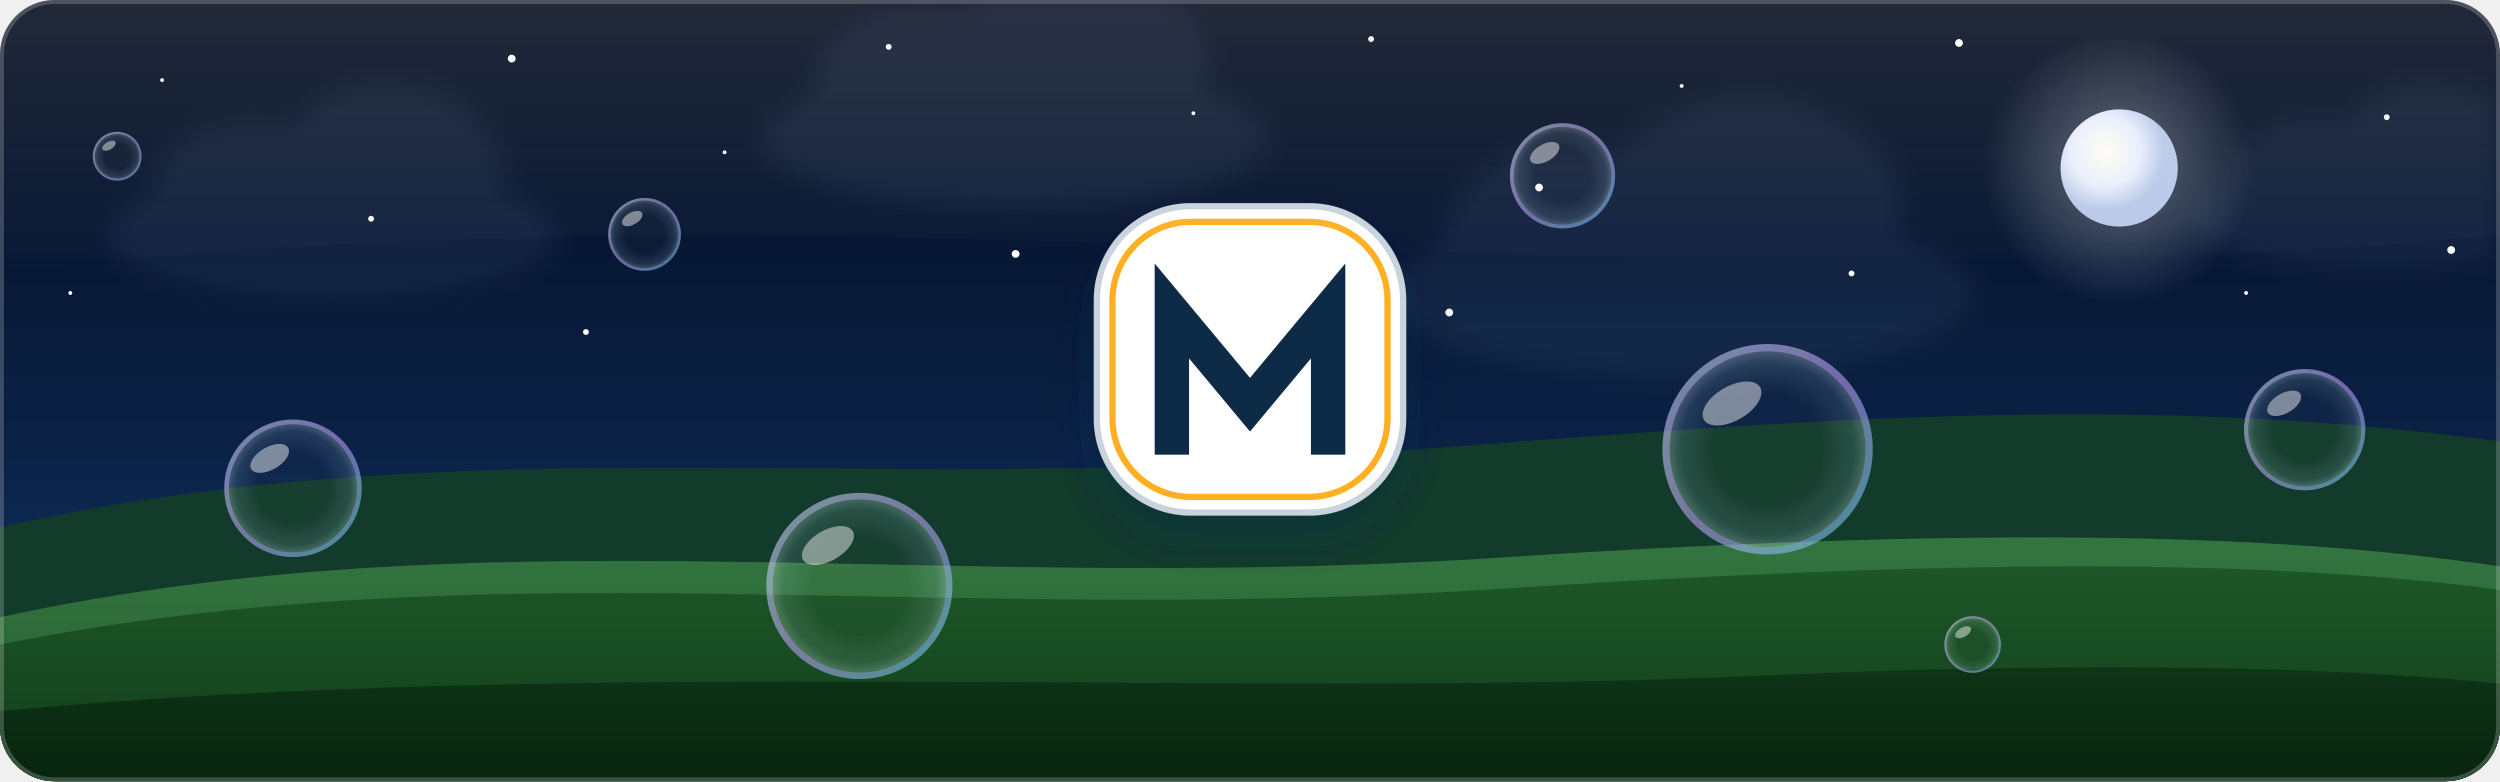
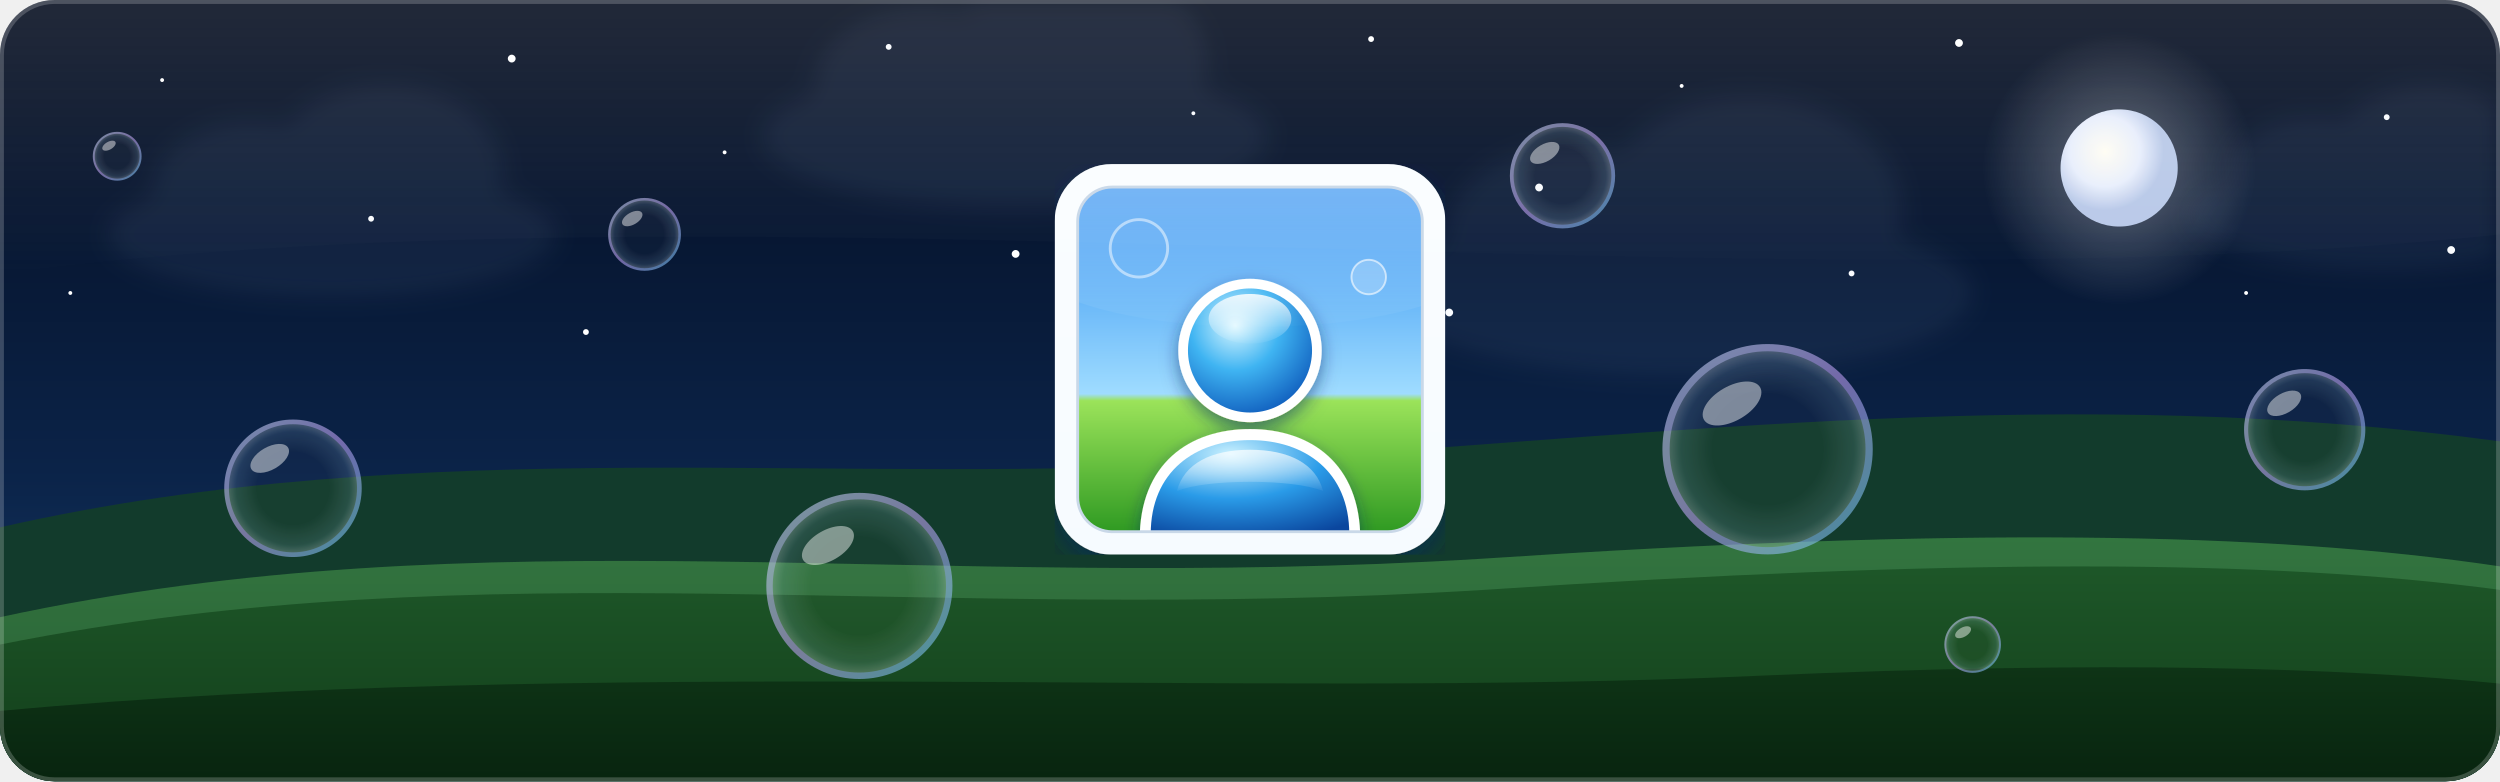
<svg xmlns="http://www.w3.org/2000/svg" viewBox="0 0 1280 400" width="1280" height="400" role="img" aria-label="MihawkOS">
  <defs>
    <linearGradient id="sky" x2="0" y2="1">
      <stop stop-color="#030b1d" />
      <stop offset=".6" stop-color="#0b2348" />
      <stop offset="1" stop-color="#174070" />
    </linearGradient>
    <radialGradient id="glow">
      <stop stop-color="#fff" stop-opacity=".35" />
      <stop offset="1" stop-color="#fff" stop-opacity="0" />
    </radialGradient>
    <radialGradient id="moon" cx=".38" cy=".36">
      <stop stop-color="#fffdf2" />
      <stop offset=".6" stop-color="#e8eefc" />
      <stop offset="1" stop-color="#b9c9e8" />
    </radialGradient>
    <linearGradient id="mid" x2="0" y2="1">
      <stop stop-color="#1f5a2a" />
      <stop offset="1" stop-color="#123d1a" />
    </linearGradient>
    <linearGradient id="near" x2="0" y2="1">
      <stop stop-color="#0e3416" />
      <stop offset="1" stop-color="#08240f" />
    </linearGradient>
    <radialGradient id="bub" cx=".5" cy=".5" r=".5">
      <stop offset=".55" stop-color="#fff" stop-opacity=".04" />
      <stop offset=".85" stop-color="#bfeaff" stop-opacity=".22" />
      <stop offset="1" stop-color="#fff" stop-opacity=".5" />
    </radialGradient>
    <linearGradient id="rim" x1="0" y1="0" x2="1" y2="1">
      <stop stop-color="#cfe6ff" />
      <stop offset=".5" stop-color="#c9a6ff" />
      <stop offset="1" stop-color="#6fd3ff" />
    </linearGradient>
    <linearGradient id="sheen" x2="0" y2="1">
      <stop stop-color="#fff" stop-opacity=".12" />
      <stop offset="1" stop-color="#fff" stop-opacity="0" />
    </linearGradient>
    <filter id="soft" x="-20%" y="-50%" width="140%" height="200%">
      <feGaussianBlur stdDeviation="6" />
    </filter>
    <filter id="lift" x="-30%" y="-30%" width="160%" height="170%">
      <feDropShadow dx="0" dy="6" stdDeviation="7" flood-color="#0a2850" flood-opacity=".35" />
    </filter>
    <clipPath id="frame">
      <rect width="1280" height="400" rx="28" />
    </clipPath>
  </defs>
  <g clip-path="url(#frame)">
    <rect width="1280" height="400" fill="url(#sky)" />
    <circle cx="83" cy="41" r="1" fill="#fff" />
    <circle cx="190" cy="112" r="1.5" fill="#fff" />
    <circle cx="262" cy="30" r="2" fill="#fff" />
    <circle cx="371" cy="78" r="1" fill="#fff" />
    <circle cx="455" cy="24" r="1.5" fill="#fff" />
    <circle cx="520" cy="130" r="2" fill="#fff" />
    <circle cx="611" cy="58" r="1" fill="#fff" />
    <circle cx="702" cy="20" r="1.5" fill="#fff" />
    <circle cx="788" cy="96" r="2" fill="#fff" />
    <circle cx="861" cy="44" r="1" fill="#fff" />
    <circle cx="948" cy="140" r="1.5" fill="#fff" />
    <circle cx="1003" cy="22" r="2" fill="#fff" />
    <circle cx="1150" cy="150" r="1" fill="#fff" />
    <circle cx="1222" cy="60" r="1.5" fill="#fff" />
    <circle cx="1255" cy="128" r="2" fill="#fff" />
    <circle cx="36" cy="150" r="1" fill="#fff" />
    <circle cx="300" cy="170" r="1.5" fill="#fff" />
    <circle cx="742" cy="160" r="2" fill="#fff" />
    <circle cx="1085" cy="86" r="70" fill="url(#glow)" />
    <circle cx="1085" cy="86" r="30" fill="url(#moon)" />
    <g fill="#aac8f0" opacity=".07" filter="url(#soft)">
      <ellipse cx="170" cy="120" rx="115" ry="32.2" />
      <ellipse cx="128.6" cy="97.46" rx="50.6" ry="35.42" />
      <ellipse cx="197.6" cy="87.8" rx="59.8" ry="45.08" />
      <ellipse cx="520" cy="70" rx="130" ry="36.4" />
      <ellipse cx="473.2" cy="44.52" rx="57.2" ry="40.04" />
      <ellipse cx="551.2" cy="33.6" rx="67.6" ry="50.96" />
      <ellipse cx="860" cy="150" rx="150" ry="42" />
      <ellipse cx="806" cy="120.6" rx="66" ry="46.2" />
      <ellipse cx="896" cy="108" rx="78" ry="58.8" />
      <ellipse cx="1220" cy="110" rx="100" ry="28" />
      <ellipse cx="1184" cy="90.4" rx="44" ry="30.8" />
      <ellipse cx="1244" cy="82" rx="52" ry="39.2" />
    </g>
    <path d="M0 270 C220 220 430 250 640 236 C860 222 1060 196 1280 226 V400 H0Z" fill="#123b2c" />
    <path d="M0 316 C250 262 470 304 760 286 C1000 270 1160 272 1280 290 V400 H0Z" fill="url(#mid)" />
    <path d="M0 316 C250 262 470 304 760 286 C1000 270 1160 272 1280 290 V302 C1160 286 1000 286 760 302 C470 320 250 280 0 330Z" fill="#8cf0a0" opacity=".18" />
    <path d="M0 364 C300 336 640 358 900 346 C1080 338 1200 342 1280 350 V400 H0Z" fill="url(#near)" />
    <g opacity=".55">
      <g>
        <circle cx="150" cy="250" r="34" fill="url(#bub)" stroke="url(#rim)" stroke-width="2.4" />
        <ellipse cx="138.1" cy="234.7" rx="10.9" ry="5.8" fill="#fff" opacity=".85" transform="rotate(-30 138.1 234.7)" />
      </g>
      <g>
        <circle cx="330" cy="120" r="18" fill="url(#bub)" stroke="url(#rim)" stroke-width="1.3" />
        <ellipse cx="323.7" cy="111.9" rx="5.8" ry="3.1" fill="#fff" opacity=".85" transform="rotate(-30 323.7 111.9)" />
      </g>
      <g>
        <circle cx="440" cy="300" r="46" fill="url(#bub)" stroke="url(#rim)" stroke-width="3.3" />
        <ellipse cx="423.9" cy="279.3" rx="14.7" ry="7.8" fill="#fff" opacity=".85" transform="rotate(-30 423.9 279.3)" />
      </g>
      <g>
        <circle cx="800" cy="90" r="26" fill="url(#bub)" stroke="url(#rim)" stroke-width="1.9" />
        <ellipse cx="790.9" cy="78.3" rx="8.3" ry="4.4" fill="#fff" opacity=".85" transform="rotate(-30 790.9 78.3)" />
      </g>
      <g>
        <circle cx="905" cy="230" r="52" fill="url(#bub)" stroke="url(#rim)" stroke-width="3.7" />
        <ellipse cx="886.8" cy="206.6" rx="16.6" ry="8.8" fill="#fff" opacity=".85" transform="rotate(-30 886.8 206.6)" />
      </g>
      <g>
        <circle cx="1010" cy="330" r="14" fill="url(#bub)" stroke="url(#rim)" stroke-width="1.0" />
        <ellipse cx="1005.1" cy="323.7" rx="4.5" ry="2.4" fill="#fff" opacity=".85" transform="rotate(-30 1005.1 323.7)" />
      </g>
      <g>
        <circle cx="1180" cy="220" r="30" fill="url(#bub)" stroke="url(#rim)" stroke-width="2.1" />
        <ellipse cx="1169.5" cy="206.5" rx="9.6" ry="5.1" fill="#fff" opacity=".85" transform="rotate(-30 1169.5 206.5)" />
      </g>
      <g>
        <circle cx="60" cy="80" r="12" fill="url(#bub)" stroke="url(#rim)" stroke-width="1.0" />
        <ellipse cx="55.8" cy="74.6" rx="3.8" ry="2.0" fill="#fff" opacity=".85" transform="rotate(-30 55.8 74.6)" />
      </g>
    </g>
-     <g transform="translate(560.0 104) scale(1.6)" filter="url(#lift)">
-       <rect x="1" y="1" width="98" height="98" rx="30" fill="#fff" stroke="#c9d3dd" stroke-width="2" />
-       <rect x="6" y="6" width="88" height="88" rx="25" fill="none" stroke="#ffb020" stroke-width="2" />
-       <polyline points="25,80.5 25,34.5 50,64.5 75,34.5 75,80.5" fill="none" stroke="#0e2b46" stroke-width="11" stroke-miterlimit="8" />
-     </g>
+     <svg x="540" y="84" width="200" height="200" viewBox="0 0 512 512" aria-hidden="true">
+       <defs>
+         <filter id="ic-shadow" x="-20%" y="-20%" width="140%" height="140%">
+           <feDropShadow dx="0" dy="10" stdDeviation="12" flood-color="#032a66" flood-opacity="0.55" />
+         </filter>
+         <filter id="ic-soft">
+           <feGaussianBlur stdDeviation="6" />
+         </filter>
+         <linearGradient id="ic-gloss" x1="0" y1="0" x2="0" y2="1">
+           <stop offset="0" stop-color="#fff" stop-opacity="0.95" />
+           <stop offset="1" stop-color="#fff" stop-opacity="0.05" />
+         </linearGradient>
+         <linearGradient id="ic-green" x1="0" y1="0" x2="0" y2="1">
+           <stop offset="0" stop-color="#b8f25a" />
+           <stop offset="0.5" stop-color="#5cc22a" />
+           <stop offset="1" stop-color="#23861a" />
+         </linearGradient>
+         <linearGradient id="ic-blue" x1="0" y1="0" x2="0" y2="1">
+           <stop offset="0" stop-color="#8fe3ff" />
+           <stop offset="0.5" stop-color="#2aa3ee" />
+           <stop offset="1" stop-color="#0b5fc4" />
+         </linearGradient>
+         <linearGradient id="ic-sky" x1="0" y1="0" x2="0" y2="1">
+           <stop offset="0" stop-color="#3fb2ff" />
+           <stop offset="0.55" stop-color="#1572e0" />
+           <stop offset="1" stop-color="#0a3f9e" />
+         </linearGradient>
+         <radialGradient id="ic-glow" cx="0.5" cy="1.05" r="0.6">
+           <stop offset="0" stop-color="#9ff7ff" stop-opacity="0.75" />
+           <stop offset="1" stop-color="#9ff7ff" stop-opacity="0" />
+         </radialGradient>
+         <radialGradient id="ic-headG" cx="0.38" cy="0.3" r="0.8">
+           <stop offset="0" stop-color="#e2ffa8" />
+           <stop offset="0.45" stop-color="#6fd334" />
+           <stop offset="1" stop-color="#1c7d16" />
+         </radialGradient>
+         <radialGradient id="ic-bodyG" cx="0.4" cy="0.15" r="0.95">
+           <stop offset="0" stop-color="#d0ff96" />
+           <stop offset="0.5" stop-color="#58c228" />
+           <stop offset="1" stop-color="#166d12" />
+         </radialGradient>
+         <radialGradient id="ic-headB" cx="0.38" cy="0.3" r="0.8">
+           <stop offset="0" stop-color="#d8f6ff" />
+           <stop offset="0.45" stop-color="#3fb4f2" />
+           <stop offset="1" stop-color="#0b55b8" />
+         </radialGradient>
+         <radialGradient id="ic-bodyB" cx="0.4" cy="0.15" r="0.95">
+           <stop offset="0" stop-color="#c9f1ff" />
+           <stop offset="0.5" stop-color="#2a9be8" />
+           <stop offset="1" stop-color="#0a469e" />
+         </radialGradient>
+         <linearGradient id="ic-meadow" x1="0" y1="0" x2="0" y2="1">
+           <stop offset="0" stop-color="#2a8cf0" />
+           <stop offset="0.6" stop-color="#9fdcff" />
+           <stop offset="0.62" stop-color="#9be35a" />
+           <stop offset="1" stop-color="#2f9a22" />
+         </linearGradient>
+         <clipPath id="ic-pic">
+           <rect x="76" y="76" width="360" height="360" rx="36" />
+         </clipPath>
+       </defs>
+       <g transform="translate(256 256) scale(1.2549) translate(-256 -256)">
+         <rect x="52" y="52" width="408" height="408" rx="60" fill="#f6fbff" filter="url(#ic-shadow)" />
+         <rect x="52" y="52" width="408" height="408" rx="60" fill="url(#ic-gloss)" opacity="0.5" />
+         <g clip-path="url(#ic-pic)">
+           <rect x="76" y="76" width="360" height="360" fill="url(#ic-meadow)" />
+           <circle cx="140" cy="140" r="30" fill="none" stroke="#fff" stroke-opacity="0.5" stroke-width="3" />
+           <circle cx="380" cy="170" r="18" fill="#fff" fill-opacity="0.2" stroke="#fff" stroke-opacity="0.6" stroke-width="2" />
+           <g transform="translate(256 300) scale(0.72) translate(-256 -270)">
+             <g filter="url(#ic-shadow)">
+               <path d="M96 470 C96 360 168 310 256 310 C344 310 416 360 416 470 Z" fill="#fff" />
+               <circle cx="256" cy="196" r="104" fill="#fff" />
+             </g>
+             <path d="M112 462 C112 372 176 326 256 326 C336 326 400 372 400 462 Z" fill="url(#ic-bodyB)" />
+             <circle cx="256" cy="196" r="90" fill="url(#ic-headB)" />
+             <ellipse cx="256" cy="150" rx="60" ry="36" fill="url(#ic-gloss)" opacity="0.9" />
+             <path d="M150 400 C160 360 200 340 256 340 C312 340 352 360 362 400 C320 382 192 382 150 400 Z" fill="url(#ic-gloss)" opacity="0.75" />
+           </g>
+           <path d="M76 76 H436 V200 C340 230 172 230 76 196 Z" fill="url(#ic-gloss)" opacity="0.35" />
+         </g>
+         <rect x="76" y="76" width="360" height="360" rx="36" fill="none" stroke="#c9d8e8" stroke-width="3" />
+       </g>
+     </svg>
    <path d="M0 0 H1280 V120 C900 160 380 90 0 140Z" fill="url(#sheen)" />
    <rect x="1" y="1" width="1278" height="398" rx="27" fill="none" stroke="#fff" stroke-opacity=".2" stroke-width="2" />
  </g>
</svg>
